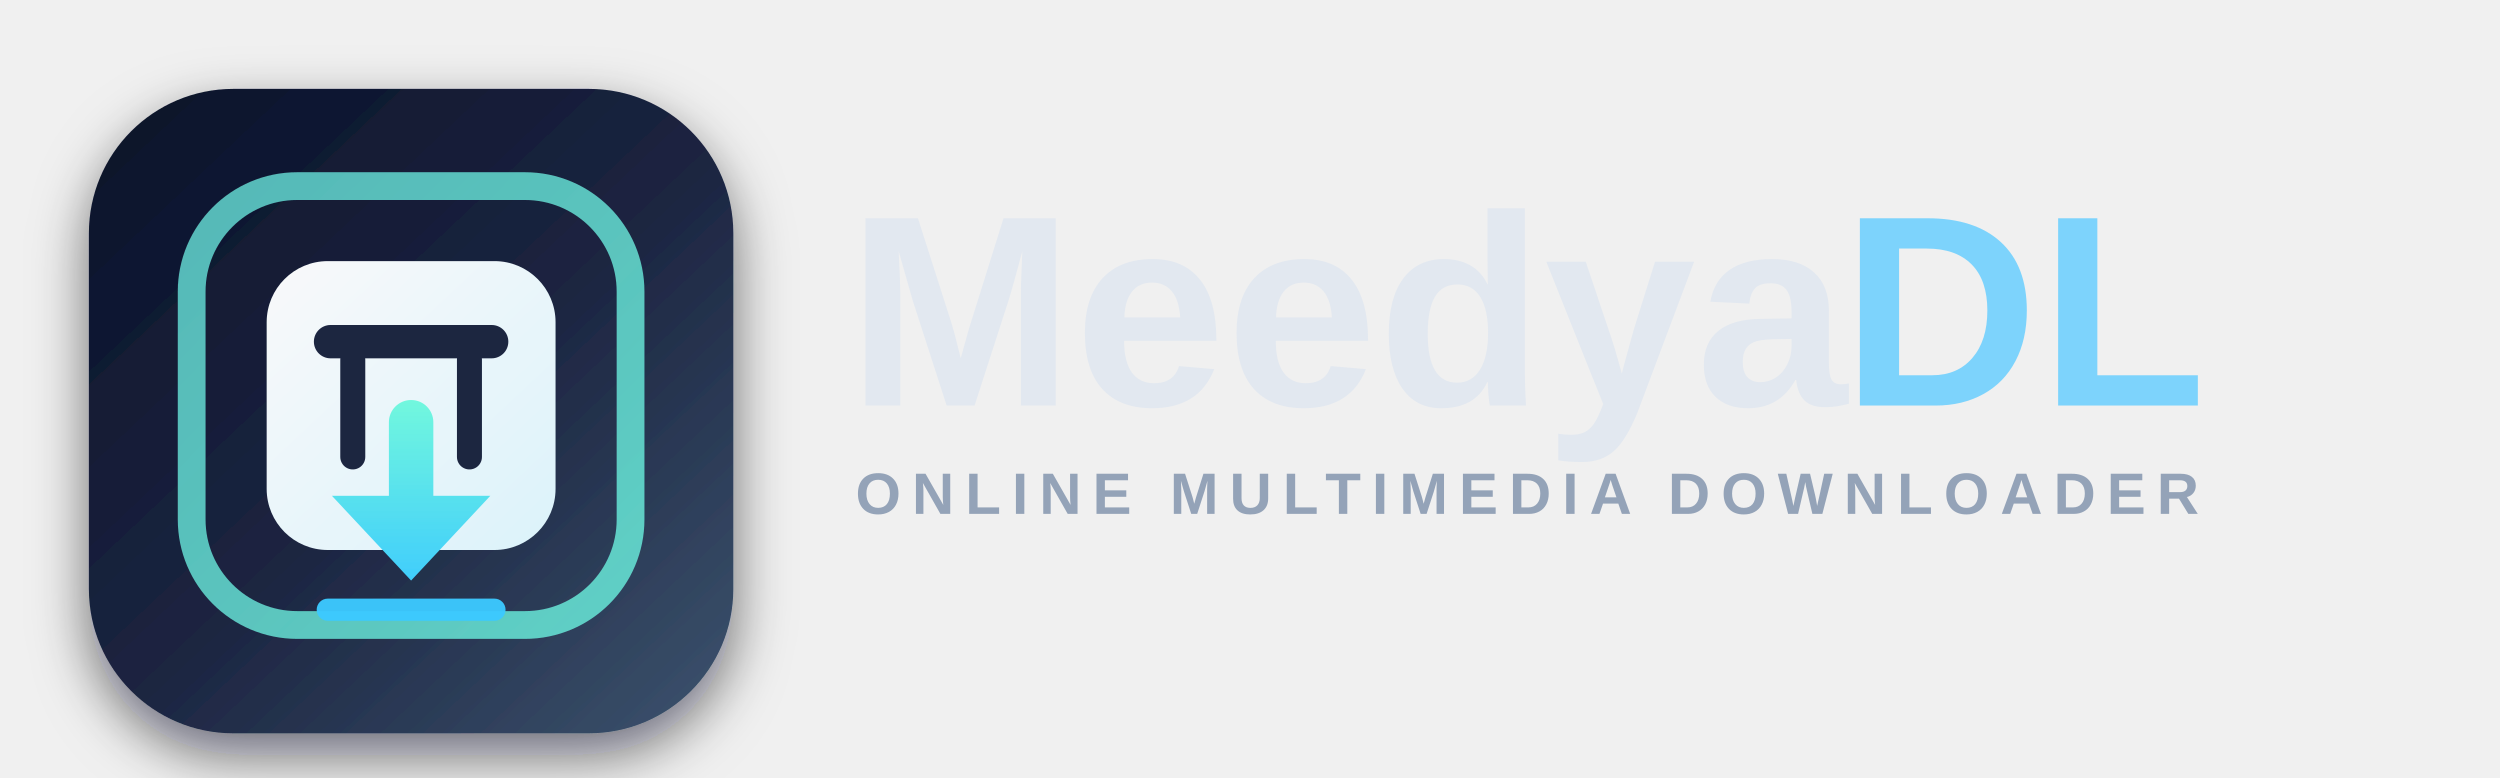
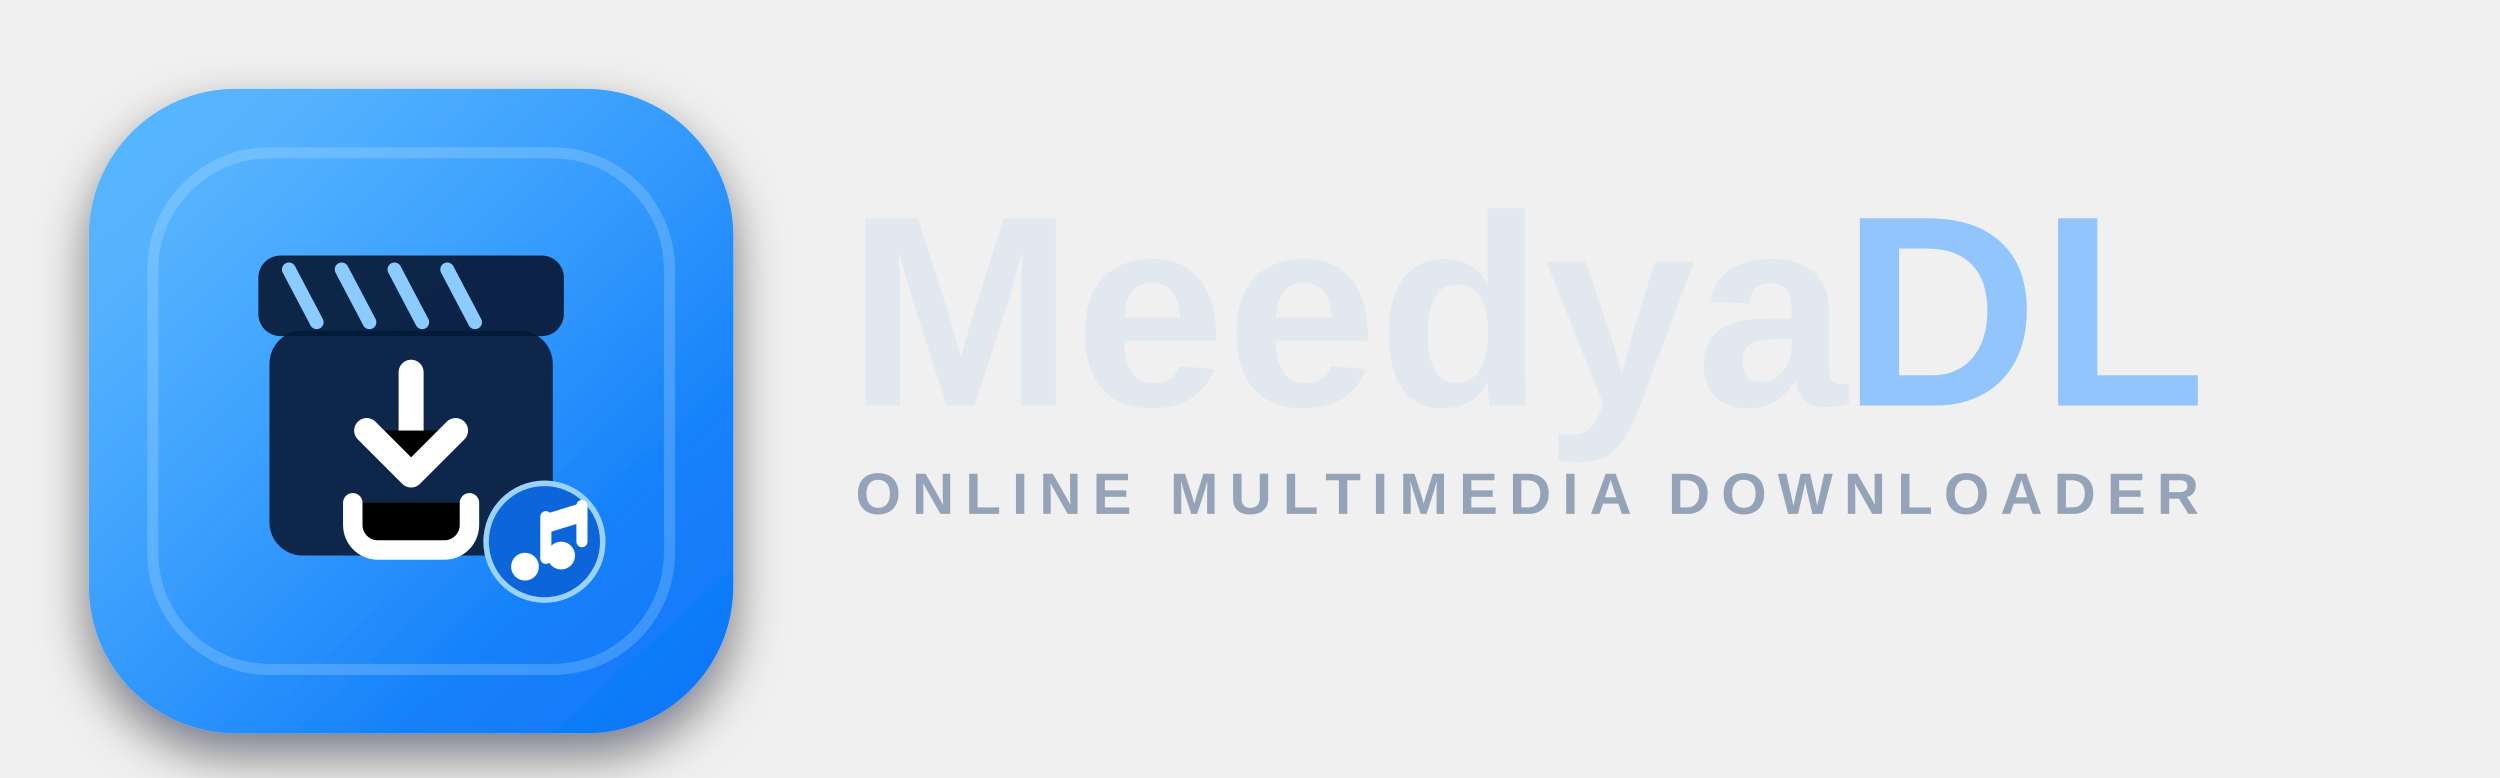
<svg xmlns="http://www.w3.org/2000/svg" viewBox="0 0 1800 560" role="img" aria-labelledby="title desc">
  <defs>
-     <linearGradient id="bg" x1="56" y1="44" x2="464" y2="476" gradientUnits="userSpaceOnUse">
-       <stop offset="0" stop-color="#0B132B" />
-       <stop offset="0.52" stop-color="#1C2541" />
-       <stop offset="1" stop-color="#3A506B" />
+     <linearGradient id="bg" x1="60" y1="40" x2="452" y2="472" gradientUnits="userSpaceOnUse">
+       <stop offset="0" stop-color="#2B9FFF" />
+       <stop offset="1" stop-color="#0F78F8" />
    </linearGradient>
-     <linearGradient id="edge" x1="96" y1="86" x2="426" y2="410" gradientUnits="userSpaceOnUse">
-       <stop offset="0" stop-color="#5BC0BE" stop-opacity="0.95" />
-       <stop offset="1" stop-color="#6FFFE9" stop-opacity="0.75" />
-     </linearGradient>
-     <linearGradient id="core" x1="152" y1="146" x2="360" y2="368" gradientUnits="userSpaceOnUse">
-       <stop offset="0" stop-color="#FFFFFF" />
-       <stop offset="1" stop-color="#DFF8FF" />
-     </linearGradient>
-     <linearGradient id="arrow" x1="256" y1="224" x2="256" y2="392" gradientUnits="userSpaceOnUse">
-       <stop offset="0" stop-color="#7BFFD8" />
-       <stop offset="1" stop-color="#3BC9FF" />
+     <linearGradient id="shine" x1="120" y1="80" x2="392" y2="350" gradientUnits="userSpaceOnUse">
+       <stop offset="0" stop-color="#8DD0FF" stop-opacity="0.45" />
+       <stop offset="1" stop-color="#8DD0FF" stop-opacity="0" />
    </linearGradient>
    <filter id="shadow" x="-20%" y="-20%" width="140%" height="140%" color-interpolation-filters="sRGB">
-       <feDropShadow dx="0" dy="16" stdDeviation="20" flood-color="#020617" flood-opacity="0.55" />
+       <feDropShadow dx="0" dy="16" stdDeviation="18" flood-color="#020617" flood-opacity="0.50" />
    </filter>
  </defs>
  <g transform="translate(40 40)" filter="url(#shadow)">
-     <rect x="24" y="24" width="464" height="464" rx="104" fill="url(#bg)" />
-     <rect x="98" y="94" width="316" height="316" rx="76" fill="none" stroke="url(#edge)" stroke-width="20" />
-     <rect x="152" y="148" width="208" height="208" rx="44" fill="url(#core)" opacity="0.97" />
-     <path d="M214 219L214 289" stroke="#1C2541" stroke-width="18" stroke-linecap="round" />
-     <path d="M298 219L298 289" stroke="#1C2541" stroke-width="18" stroke-linecap="round" />
-     <rect x="186" y="194" width="140" height="24" rx="12" fill="#1C2541" />
-     <rect x="240" y="248" width="32" height="90" rx="16" fill="url(#arrow)" />
-     <path d="M199 317L256 378L313 317" fill="url(#arrow)" />
-     <rect x="188" y="391" width="136" height="16" rx="8" fill="url(#arrow)" opacity="0.96" />
+     <rect x="24" y="24" width="464" height="464" rx="106" fill="url(#bg)" />
+     <rect x="24" y="24" width="464" height="464" rx="106" fill="url(#shine)" />
+     <rect x="70" y="70" width="372" height="372" rx="84" fill="none" stroke="#C8E5FF" stroke-opacity="0.24" stroke-width="8" />
+     <rect x="146" y="144" width="220" height="58" rx="16" fill="#061B37" fill-opacity="0.92" />
+     <line x1="168" y1="154" x2="188" y2="192" stroke="#8CCBFF" stroke-width="10" stroke-linecap="round" />
+     <line x1="206" y1="154" x2="226" y2="192" stroke="#8CCBFF" stroke-width="10" stroke-linecap="round" />
+     <line x1="244" y1="154" x2="264" y2="192" stroke="#8CCBFF" stroke-width="10" stroke-linecap="round" />
+     <line x1="282" y1="154" x2="302" y2="192" stroke="#8CCBFF" stroke-width="10" stroke-linecap="round" />
+     <rect x="154" y="198" width="204" height="162" rx="24" fill="#061B37" fill-opacity="0.90" />
+     <path d="M256 228V292" stroke="#FFFFFF" stroke-width="18" stroke-linecap="round" />
+     <path d="M224 270L256 302L288 270" stroke="#FFFFFF" stroke-width="18" stroke-linecap="round" stroke-linejoin="round" />
+     <path d="M214 322V338C214 347.941 222.059 356 232 356H280C289.941 356 298 347.941 298 338V322" stroke="#FFFFFF" stroke-width="14" stroke-linecap="round" />
+     <circle cx="352" cy="350" r="42" fill="#0C66D9" stroke="#9BD2FF" stroke-width="4" />
+     <circle cx="338" cy="368" r="10" fill="#FFFFFF" />
+     <circle cx="364" cy="360" r="10" fill="#FFFFFF" />
+     <rect x="349" y="328" width="8" height="38" rx="4" fill="#FFFFFF" />
+     <rect x="375" y="320" width="8" height="34" rx="4" fill="#FFFFFF" />
+     <path d="M353 330L379 322V336L353 344V330Z" fill="#FFFFFF" />
  </g>
  <g font-family="Avenir Next, Montserrat, Poppins, Segoe UI, Arial, sans-serif">
    <text x="610" y="292" font-size="196" font-weight="800" letter-spacing="0.2" fill="#E2E8F0">Meedya</text>
-     <text x="1326" y="292" font-size="196" font-weight="900" letter-spacing="1.2" fill="#7DD3FC">DL</text>
+     <text x="1326" y="292" font-size="196" font-weight="900" letter-spacing="1.2" fill="#93C5FD">DL</text>
    <text x="616" y="370" font-size="42" font-weight="600" letter-spacing="8" fill="#94A3B8">ONLINE MULTIMEDIA DOWNLOADER</text>
  </g>
</svg>
